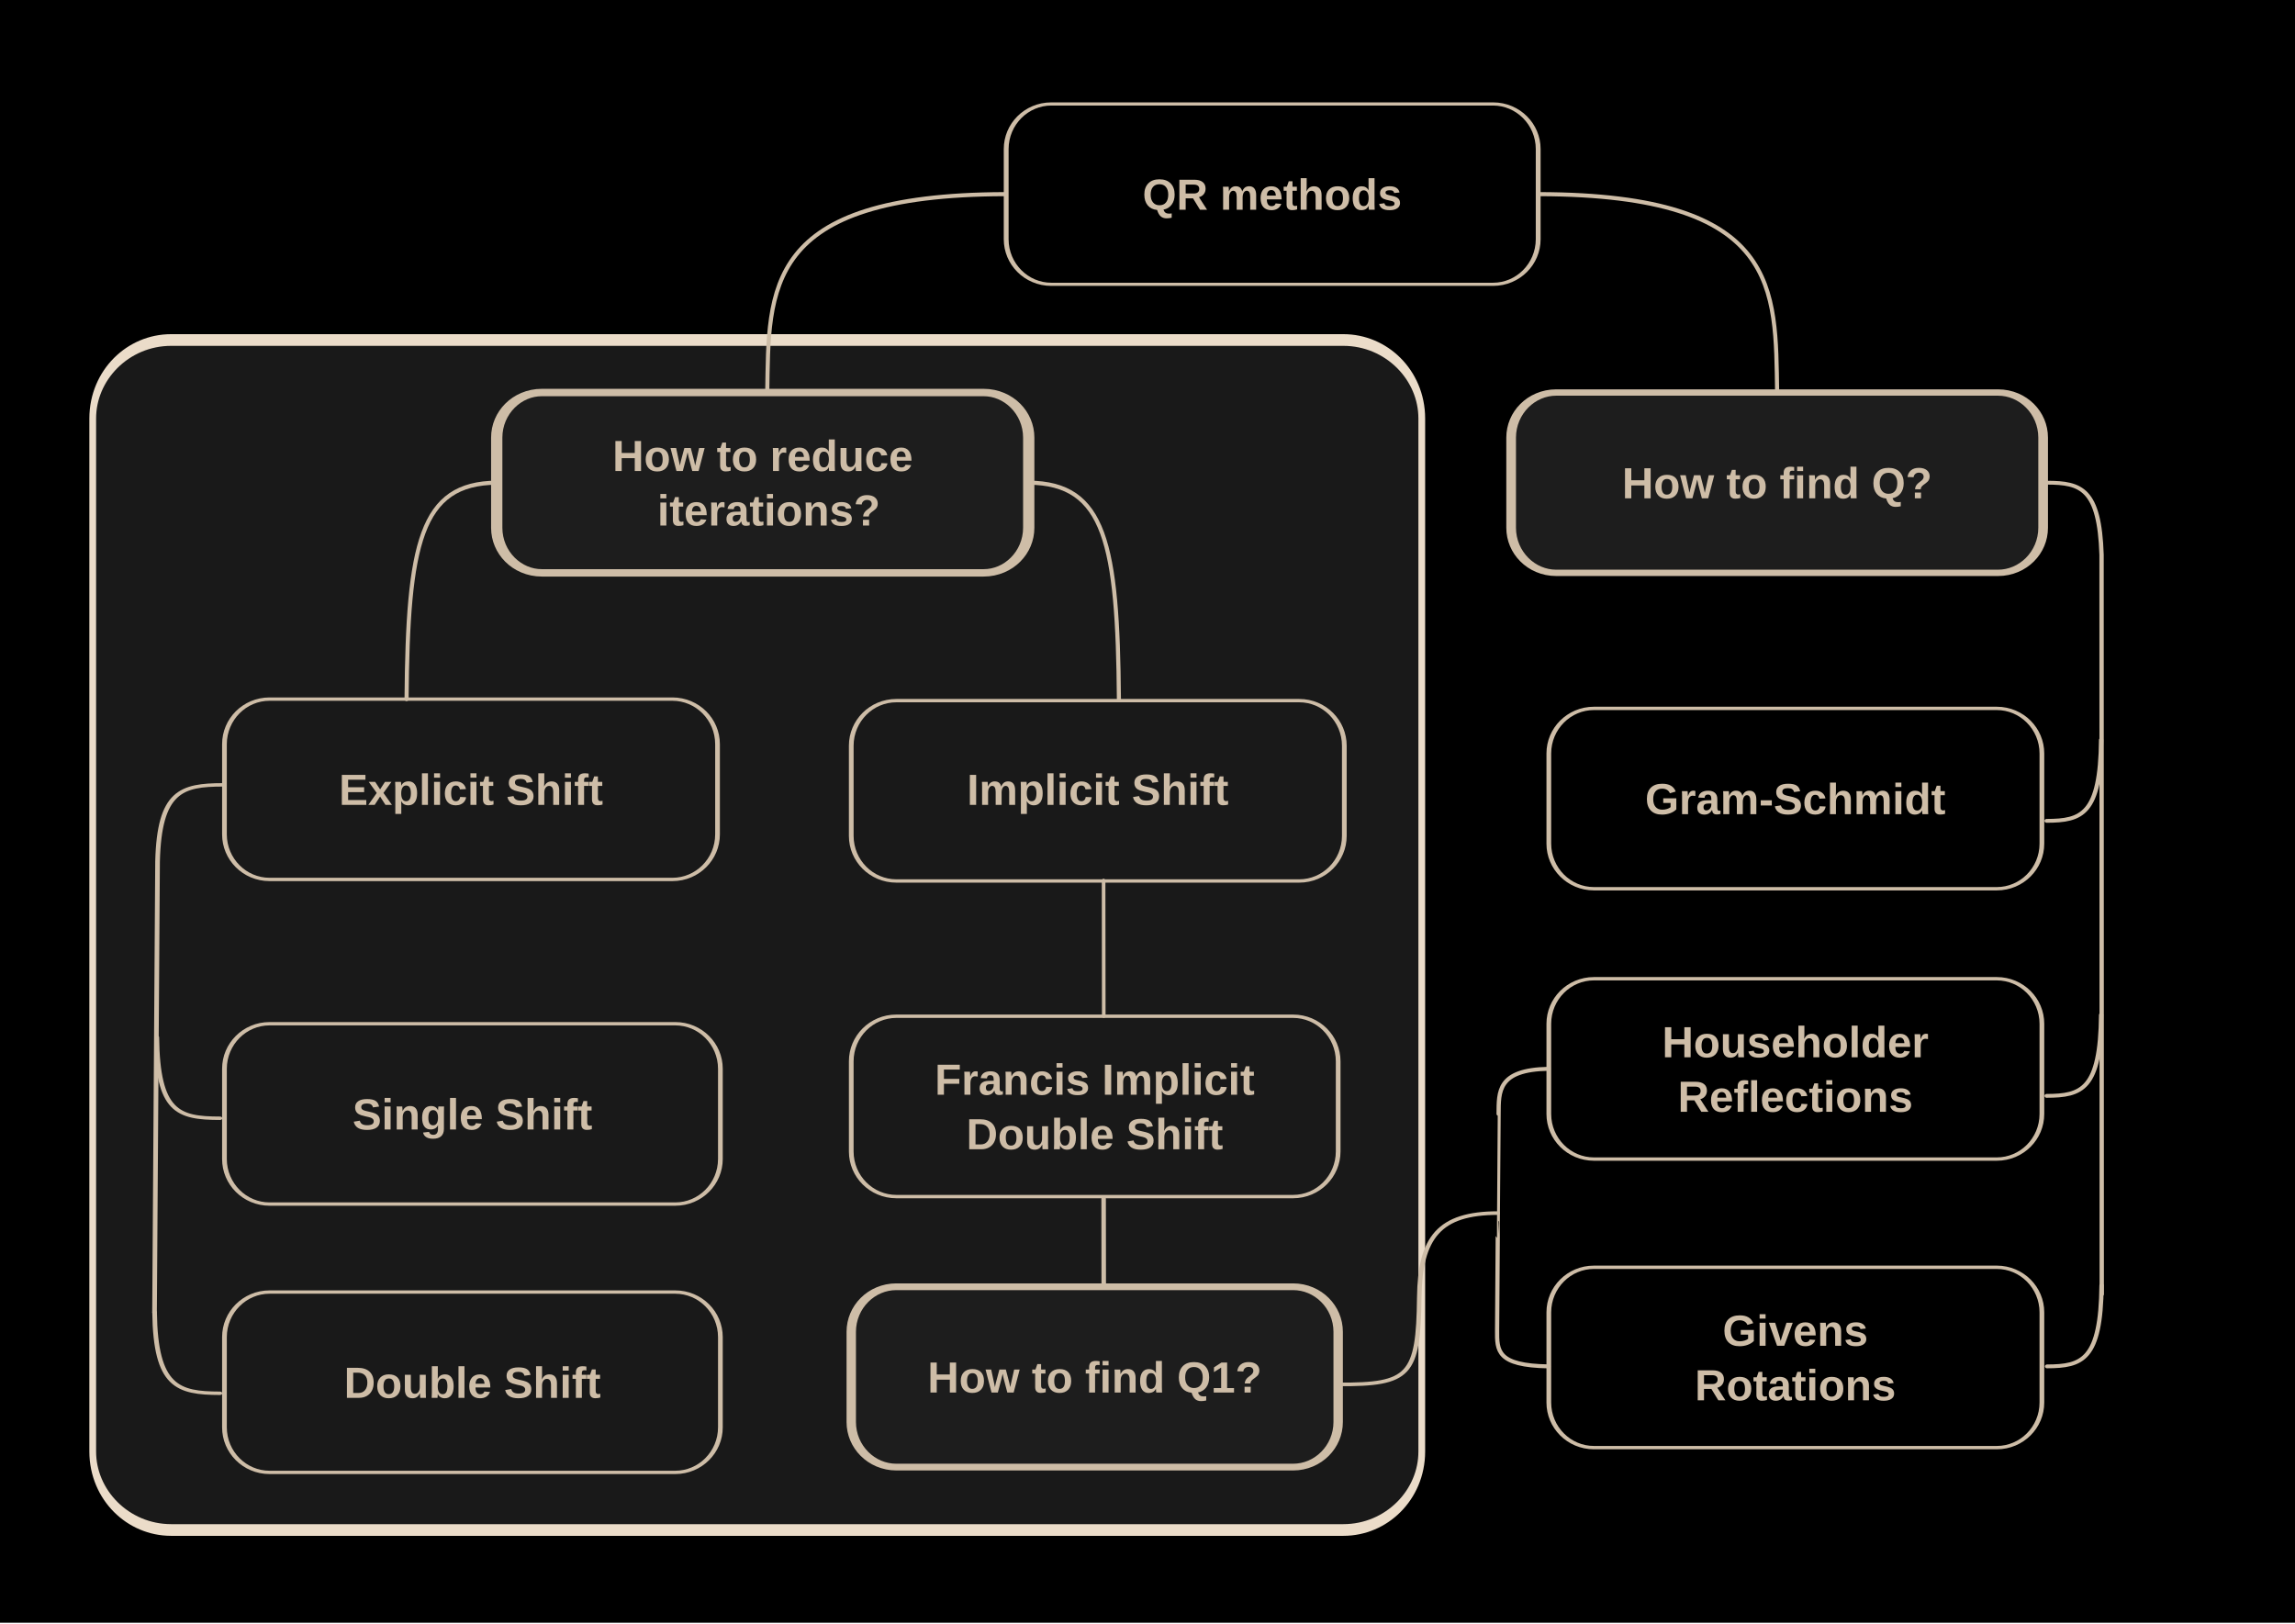
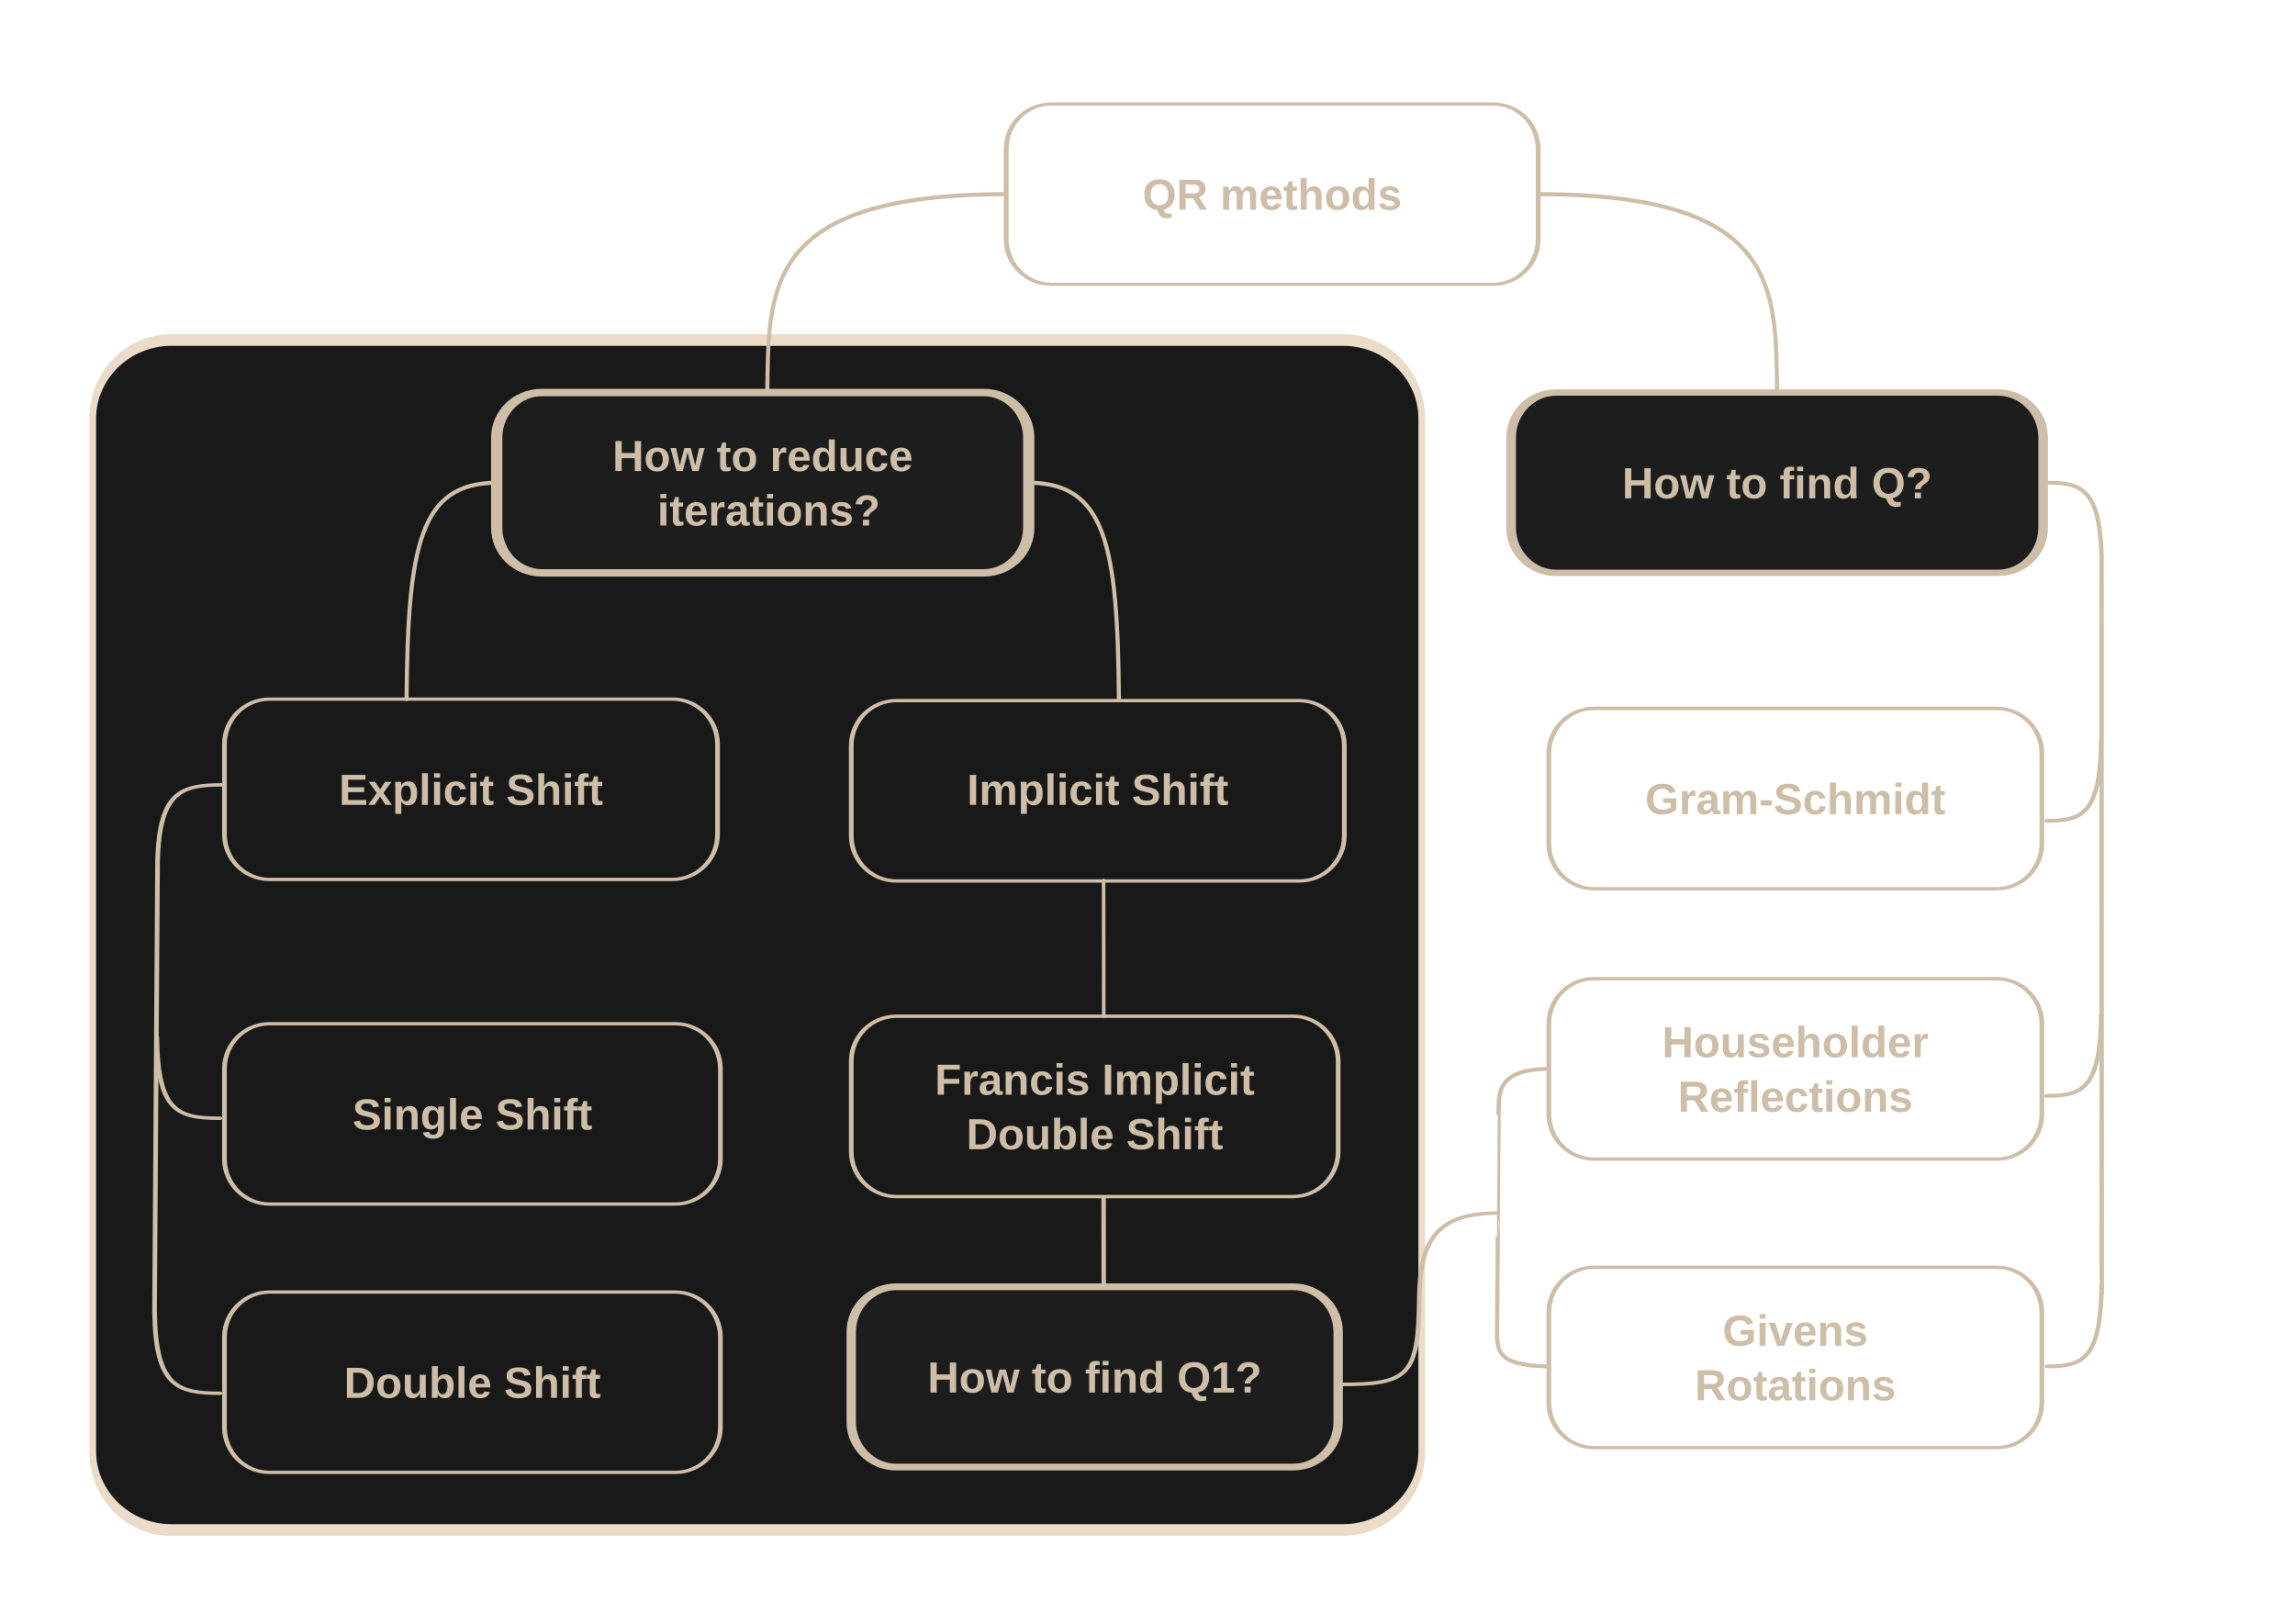
<svg xmlns="http://www.w3.org/2000/svg" width="100%" height="100%" viewBox="0 0 3508 2481" version="1.1" xml:space="preserve" style="fill-rule:evenodd;clip-rule:evenodd;stroke-linecap:round;stroke-linejoin:round;stroke-miterlimit:1.5;">
-   <rect x="0" y="0" width="3543.31" height="2480.32" />
  <g id="Layer1">
    <g transform="matrix(2.96552,0,0,5.13333,-2240.02,-814.173)">
      <path d="M1488.19,283.206L1488.19,590.81C1488.19,603.705 1470.07,614.173 1447.75,614.173L843.591,614.173C821.271,614.173 803.15,603.705 803.15,590.81L803.15,283.206C803.15,270.311 821.271,259.843 843.591,259.843L1447.75,259.843C1470.07,259.843 1488.19,270.311 1488.19,283.206Z" style="fill:rgb(25,25,25);stroke:rgb(235,220,201);stroke-width:3.48px;" />
    </g>
    <g transform="matrix(1.18706,0,0,0.777958,584.614,-43.2381)">
      <path d="M1488.19,348.425L1488.19,525.591C1488.19,574.481 1462.18,614.173 1430.13,614.173L861.204,614.173C829.163,614.173 803.15,574.481 803.15,525.591L803.15,348.425C803.15,299.535 829.163,259.843 861.204,259.843L1430.13,259.843C1462.18,259.843 1488.19,299.535 1488.19,348.425Z" style="fill:rgb(235,235,235);fill-opacity:0;stroke:rgb(206,189,167);stroke-width:6.23px;" />
    </g>
    <g transform="matrix(1,0,0,1,734.849,-100.934)">
      <g transform="matrix(66.6667,0,0,66.6667,1407.9,421.53)">
            </g>
      <text x="1011.58px" y="421.53px" style="font-family:'Arial-BoldMT', 'Arial', sans-serif;font-weight:700;font-size:66.667px;fill:rgb(206,189,167);stroke:rgb(212,154,79);stroke-opacity:0;stroke-width:1px;stroke-linecap:butt;stroke-miterlimit:2;">QR methods</text>
    </g>
    <g transform="matrix(1.18706,0,0,0.777958,-194.109,397.809)">
      <path d="M1488.19,348.425L1488.19,525.591C1488.19,574.481 1462.18,614.173 1430.13,614.173L861.204,614.173C829.163,614.173 803.15,574.481 803.15,525.591L803.15,348.425C803.15,299.535 829.163,259.843 861.204,259.843L1430.13,259.843C1462.18,259.843 1488.19,299.535 1488.19,348.425Z" style="fill:rgb(29,29,29);stroke:rgb(206,189,167);stroke-width:14.53px;" />
    </g>
    <g transform="matrix(1,0,0,1,-43.875,340.113)">
      <text x="980.085px" y="379.864px" style="font-family:'Arial-BoldMT', 'Arial', sans-serif;font-weight:700;font-size:66.667px;fill:rgb(206,189,167);stroke:rgb(212,154,79);stroke-opacity:0;stroke-width:1px;stroke-linecap:butt;stroke-miterlimit:2;">How to reduce</text>
      <g transform="matrix(66.6667,0,0,66.6667,1389.39,463.197)">
            </g>
      <text x="1048.61px" y="463.197px" style="font-family:'Arial-BoldMT', 'Arial', sans-serif;font-weight:700;font-size:66.667px;fill:rgb(206,189,167);stroke:rgb(212,154,79);stroke-opacity:0;stroke-width:1px;stroke-linecap:butt;stroke-miterlimit:2;">iterations?</text>
    </g>
    <g transform="matrix(1.18706,0,0,0.777958,1356.45,397.809)">
      <path d="M1488.19,348.425L1488.19,525.591C1488.19,574.481 1462.18,614.173 1430.13,614.173L861.204,614.173C829.163,614.173 803.15,574.481 803.15,525.591L803.15,348.425C803.15,299.535 829.163,259.843 861.204,259.843L1430.13,259.843C1462.18,259.843 1488.19,299.535 1488.19,348.425Z" style="fill:rgb(29,29,29);stroke:rgb(206,189,167);stroke-width:12.46px;" />
    </g>
    <g transform="matrix(1,0,0,1,1506.68,340.113)">
      <g transform="matrix(66.6667,0,0,66.6667,1213.45,421.53)">
            </g>
      <g transform="matrix(66.6667,0,0,66.6667,1235.65,421.53)">
            </g>
      <g transform="matrix(66.6667,0,0,66.6667,1446.72,421.53)">
            </g>
      <text x="972.761px" y="421.53px" style="font-family:'Arial-BoldMT', 'Arial', sans-serif;font-weight:700;font-size:66.667px;fill:rgb(206,189,167);stroke:rgb(212,154,79);stroke-opacity:0;stroke-width:1px;stroke-linecap:butt;stroke-miterlimit:2;">How to ﬁnd Q?</text>
    </g>
    <g transform="matrix(1.1002,0,0,0.777958,-540.534,866.421)">
      <path d="M1488.19,348.425L1488.19,525.591C1488.19,574.481 1460.12,614.173 1425.55,614.173L865.787,614.173C831.216,614.173 803.15,574.481 803.15,525.591L803.15,348.425C803.15,299.535 831.216,259.843 865.787,259.843L1425.55,259.843C1460.12,259.843 1488.19,299.535 1488.19,348.425Z" style="fill:rgb(235,235,235);fill-opacity:0;stroke:rgb(206,189,167);stroke-width:6.56px;" />
    </g>
    <g transform="matrix(1,0,0,1,-460.06,808.725)">
      <g transform="matrix(66.6667,0,0,66.6667,1381.86,421.53)">
            </g>
      <text x="978.118px" y="421.53px" style="font-family:'Arial-BoldMT', 'Arial', sans-serif;font-weight:700;font-size:66.667px;fill:rgb(206,189,167);stroke:rgb(212,154,79);stroke-opacity:0;stroke-width:1px;stroke-linecap:butt;stroke-miterlimit:2;">Explicit Shift</text>
    </g>
    <g transform="matrix(1.10658,0,0,0.777958,-545.658,1362.6)">
      <path d="M1488.19,348.425L1488.19,525.591C1488.19,574.481 1460.28,614.173 1425.91,614.173L865.426,614.173C831.055,614.173 803.15,574.481 803.15,525.591L803.15,348.425C803.15,299.535 831.055,259.843 865.426,259.843L1425.91,259.843C1460.28,259.843 1488.19,299.535 1488.19,348.425Z" style="fill:rgb(235,235,235);fill-opacity:0;stroke:rgb(206,189,167);stroke-width:6.53px;" />
    </g>
    <g transform="matrix(1,0,0,1,-460.06,1304.9)">
      <g transform="matrix(66.6667,0,0,66.6667,1365.51,421.53)">
            </g>
      <text x="998.841px" y="421.53px" style="font-family:'Arial-BoldMT', 'Arial', sans-serif;font-weight:700;font-size:66.667px;fill:rgb(206,189,167);stroke:rgb(212,154,79);stroke-opacity:0;stroke-width:1px;stroke-linecap:butt;stroke-miterlimit:2;">Single Shift</text>
    </g>
    <g transform="matrix(1.10658,0,0,0.777958,-545.658,1772.74)">
      <path d="M1488.19,348.425L1488.19,525.591C1488.19,574.481 1460.28,614.173 1425.91,614.173L865.426,614.173C831.055,614.173 803.15,574.481 803.15,525.591L803.15,348.425C803.15,299.535 831.055,259.843 865.426,259.843L1425.91,259.843C1460.28,259.843 1488.19,299.535 1488.19,348.425Z" style="fill:rgb(235,235,235);fill-opacity:0;stroke:rgb(206,189,167);stroke-width:6.53px;" />
    </g>
    <g transform="matrix(1,0,0,1,-460.06,1715.04)">
      <g transform="matrix(66.6667,0,0,66.6667,1378.45,421.53)">
            </g>
      <text x="985.902px" y="421.53px" style="font-family:'Arial-BoldMT', 'Arial', sans-serif;font-weight:700;font-size:66.667px;fill:rgb(206,189,167);stroke:rgb(212,154,79);stroke-opacity:0;stroke-width:1px;stroke-linecap:butt;stroke-miterlimit:2;">Double Shift</text>
    </g>
    <g transform="matrix(1.1002,0,0,0.777958,417.547,868.755)">
      <path d="M1488.19,348.425L1488.19,525.591C1488.19,574.481 1460.12,614.173 1425.55,614.173L865.787,614.173C831.216,614.173 803.15,574.481 803.15,525.591L803.15,348.425C803.15,299.535 831.216,259.843 865.787,259.843L1425.55,259.843C1460.12,259.843 1488.19,299.535 1488.19,348.425Z" style="fill:rgb(235,235,235);fill-opacity:0;stroke:rgb(206,189,167);stroke-width:6.56px;" />
    </g>
    <g transform="matrix(1,0,0,1,498.021,808.725)">
      <g transform="matrix(66.6667,0,0,66.6667,1379.99,421.53)">
            </g>
      <text x="979.989px" y="421.53px" style="font-family:'Arial-BoldMT', 'Arial', sans-serif;font-weight:700;font-size:66.667px;fill:rgb(206,189,167);stroke:rgb(212,154,79);stroke-opacity:0;stroke-width:1px;stroke-linecap:butt;stroke-miterlimit:2;">Implicit Shift</text>
    </g>
    <g transform="matrix(1.1002,0,0,0.777958,1483.81,1293.82)">
      <path d="M1488.19,348.425L1488.19,525.591C1488.19,574.481 1460.12,614.173 1425.55,614.173L865.787,614.173C831.216,614.173 803.15,574.481 803.15,525.591L803.15,348.425C803.15,299.535 831.216,259.843 865.787,259.843L1425.55,259.843C1460.12,259.843 1488.19,299.535 1488.19,348.425Z" style="fill:rgb(235,235,235);fill-opacity:0;stroke:rgb(206,189,167);stroke-width:6.56px;" />
    </g>
    <g transform="matrix(1,0,0,1,1564.29,1236.13)">
      <text x="976.262px" y="379.864px" style="font-family:'Arial-BoldMT', 'Arial', sans-serif;font-weight:700;font-size:66.667px;fill:rgb(206,189,167);stroke:rgb(212,154,79);stroke-opacity:0;stroke-width:1px;stroke-linecap:butt;stroke-miterlimit:2;">Householder</text>
      <g transform="matrix(66.6667,0,0,66.6667,1085.54,463.197)">
            </g>
      <g transform="matrix(66.6667,0,0,66.6667,1107.74,463.197)">
            </g>
      <g transform="matrix(66.6667,0,0,66.6667,1359.66,463.197)">
            </g>
      <text x="1000.32px" y="463.197px" style="font-family:'Arial-BoldMT', 'Arial', sans-serif;font-weight:700;font-size:66.667px;fill:rgb(206,189,167);stroke:rgb(212,154,79);stroke-opacity:0;stroke-width:1px;stroke-linecap:butt;stroke-miterlimit:2;">Reﬂections</text>
    </g>
    <g transform="matrix(1.1002,0,0,0.777958,1483.81,1734.87)">
      <path d="M1488.19,348.425L1488.19,525.591C1488.19,574.481 1460.12,614.173 1425.55,614.173L865.787,614.173C831.216,614.173 803.15,574.481 803.15,525.591L803.15,348.425C803.15,299.535 831.216,259.843 865.787,259.843L1425.55,259.843C1460.12,259.843 1488.19,299.535 1488.19,348.425Z" style="fill:rgb(235,235,235);fill-opacity:0;stroke:rgb(206,189,167);stroke-width:6.56px;" />
    </g>
    <g transform="matrix(1,0,0,1,1564.29,1677.18)">
      <text x="1068.82px" y="379.864px" style="font-family:'Arial-BoldMT', 'Arial', sans-serif;font-weight:700;font-size:66.667px;fill:rgb(206,189,167);stroke:rgb(212,154,79);stroke-opacity:0;stroke-width:1px;stroke-linecap:butt;stroke-miterlimit:2;">Givens</text>
      <g transform="matrix(66.6667,0,0,66.6667,1333.68,463.197)">
            </g>
      <text x="1026.3px" y="463.197px" style="font-family:'Arial-BoldMT', 'Arial', sans-serif;font-weight:700;font-size:66.667px;fill:rgb(206,189,167);stroke:rgb(212,154,79);stroke-opacity:0;stroke-width:1px;stroke-linecap:butt;stroke-miterlimit:2;">Rotations</text>
    </g>
    <g transform="matrix(1.1002,0,0,0.777958,1483.81,880.622)">
      <path d="M1488.19,348.425L1488.19,525.591C1488.19,574.481 1460.12,614.173 1425.55,614.173L865.787,614.173C831.216,614.173 803.15,574.481 803.15,525.591L803.15,348.425C803.15,299.535 831.216,259.843 865.787,259.843L1425.55,259.843C1460.12,259.843 1488.19,299.535 1488.19,348.425Z" style="fill:rgb(235,235,235);fill-opacity:0;stroke:rgb(206,189,167);stroke-width:6.56px;" />
    </g>
    <g transform="matrix(1,0,0,1,1564.29,822.926)">
      <g transform="matrix(66.6667,0,0,66.6667,1409.66,421.53)">
            </g>
      <text x="950.318px" y="421.53px" style="font-family:'Arial-BoldMT', 'Arial', sans-serif;font-weight:700;font-size:66.667px;fill:rgb(206,189,167);stroke:rgb(212,154,79);stroke-opacity:0;stroke-width:1px;stroke-linecap:butt;stroke-miterlimit:2;">Gram-Schmidt</text>
    </g>
    <g transform="matrix(1.08646,0,0,0.777958,428.582,1351.15)">
      <path d="M1488.19,348.425L1488.19,525.591C1488.19,574.481 1459.77,614.173 1424.76,614.173L866.579,614.173C831.571,614.173 803.15,574.481 803.15,525.591L803.15,348.425C803.15,299.535 831.571,259.843 866.579,259.843L1424.76,259.843C1459.77,259.843 1488.19,299.535 1488.19,348.425Z" style="fill:rgb(235,235,235);fill-opacity:0;stroke:rgb(206,189,167);stroke-width:6.61px;" />
    </g>
    <g transform="matrix(1,0,0,1,498.021,1293.45)">
      <text x="930.768px" y="379.864px" style="font-family:'Arial-BoldMT', 'Arial', sans-serif;font-weight:700;font-size:66.667px;fill:rgb(206,189,167);stroke:rgb(212,154,79);stroke-opacity:0;stroke-width:1px;stroke-linecap:butt;stroke-miterlimit:2;">Francis Implicit</text>
      <g transform="matrix(66.6667,0,0,66.6667,1371.56,463.197)">
            </g>
      <text x="979.01px" y="463.197px" style="font-family:'Arial-BoldMT', 'Arial', sans-serif;font-weight:700;font-size:66.667px;fill:rgb(206,189,167);stroke:rgb(212,154,79);stroke-opacity:0;stroke-width:1px;stroke-linecap:butt;stroke-miterlimit:2;">Double Shift</text>
    </g>
    <g transform="matrix(1.08646,0,0,0.777958,428.582,1764.63)">
      <path d="M1488.19,348.425L1488.19,525.591C1488.19,574.481 1459.77,614.173 1424.76,614.173L866.579,614.173C831.571,614.173 803.15,574.481 803.15,525.591L803.15,348.425C803.15,299.535 831.571,259.843 866.579,259.843L1424.76,259.843C1459.77,259.843 1488.19,299.535 1488.19,348.425Z" style="fill:rgb(29,29,29);stroke:rgb(206,189,167);stroke-width:13.23px;" />
    </g>
    <g transform="matrix(1,0,0,1,498.021,1706.94)">
      <g transform="matrix(66.6667,0,0,66.6667,1160.46,421.53)">
            </g>
      <g transform="matrix(66.6667,0,0,66.6667,1182.66,421.53)">
            </g>
      <g transform="matrix(66.6667,0,0,66.6667,1430.8,421.53)">
            </g>
      <text x="919.765px" y="421.53px" style="font-family:'Arial-BoldMT', 'Arial', sans-serif;font-weight:700;font-size:66.667px;fill:rgb(206,189,167);stroke:rgb(212,154,79);stroke-opacity:0;stroke-width:1px;stroke-linecap:butt;stroke-miterlimit:2;">How to ﬁnd Q1?</text>
    </g>
    <g transform="matrix(1.16694,0,0,1.16694,-398.474,489.84)">
      <path d="M992.126,212.473C891.683,213.144 875.678,293.029 874.016,495.937" style="fill-opacity:0;stroke:rgb(206,189,167);stroke-width:5.36px;" />
    </g>
    <g transform="matrix(1.16694,0,0,1.16694,152.835,25.1616)">
      <path d="M1185.06,232.724C868.617,233.611 876.294,357.098 874.016,492.566" style="fill-opacity:0;stroke:rgb(206,189,167);stroke-width:5.36px;" />
    </g>
    <g transform="matrix(-1.16694,0,0,1.16694,3736.34,25.1616)">
      <path d="M1185.06,232.724C868.617,233.611 876.294,357.098 874.016,492.566" style="fill-opacity:0;stroke:rgb(206,189,167);stroke-width:5.36px;" />
    </g>
    <g transform="matrix(0.192229,3.97194e-17,-6.19053e-17,-0.141384,145.483,2159.63)">
      <path d="M992.126,212.473C656.532,213.491 479.861,281.813 472.441,1088.09" style="fill-opacity:0;stroke:rgb(206,189,167);stroke-width:37.04px;" />
    </g>
    <g transform="matrix(0.192229,3.97194e-17,-6.19053e-17,-0.141384,145.483,1739.29)">
      <path d="M992.126,212.473C656.532,213.491 497.373,281.997 489.953,1088.28" style="fill-opacity:0;stroke:rgb(206,189,167);stroke-width:37.04px;" />
    </g>
    <g transform="matrix(0.192229,-3.97194e-17,-6.19053e-17,0.141384,149.896,1169.59)">
      <path d="M992.126,212.473C663.299,213.47 487.049,279.085 473.096,1040.22C472.809,1055.88 449.22,5898.17 449.07,5914.42" style="fill-opacity:0;stroke:rgb(206,189,167);stroke-width:37.04px;" />
    </g>
    <g transform="matrix(0.156835,-3.08862e-17,-6.78227e-17,0.147634,2211.43,1602.29)">
      <path d="M992.126,212.473C492.456,221.317 507.067,450.64 505.239,679.261C487.276,2925.71 506.277,687.18 490.633,2919.84C489.149,3131.67 487.868,3284.59 991.635,3293.27" style="fill-opacity:0;stroke:rgb(206,189,167);stroke-width:41.04px;" />
    </g>
    <g transform="matrix(-0.160249,1.71425e-17,1.19573e-16,-0.141384,3287.4,1705.05)">
      <path d="M992.126,212.473C656.532,213.491 479.861,281.813 472.441,1088.09" style="fill-opacity:0;stroke:rgb(206,189,167);stroke-width:41.36px;" />
    </g>
    <g transform="matrix(-0.160249,1.71425e-17,1.19573e-16,-0.141384,3288.05,2118.53)">
      <path d="M992.126,212.473C656.532,213.491 479.861,281.813 472.441,1088.09" style="fill-opacity:0;stroke:rgb(206,189,167);stroke-width:41.36px;" />
    </g>
    <g transform="matrix(-0.160249,1.71425e-17,1.19573e-16,-0.141384,3287.4,1284.7)">
      <path d="M992.126,212.473C656.532,213.491 479.861,281.813 472.441,1088.09" style="fill-opacity:0;stroke:rgb(206,189,167);stroke-width:41.36px;" />
    </g>
    <g transform="matrix(-0.160249,-1.71425e-17,1.19573e-16,0.141384,3288.31,707.742)">
      <path d="M992.126,212.473C670.329,213.449 494.656,276.309 474.214,992.345C473.337,1023.05 472.746,8952.89 472.441,8986.04" style="fill-opacity:0;stroke:rgb(206,189,167);stroke-width:41.36px;" />
    </g>
    <g transform="matrix(-1.16694,0,0,1.16694,2730.22,489.84)">
      <path d="M992.126,212.473C891.683,213.144 875.678,293.029 874.016,495.937" style="fill-opacity:0;stroke:rgb(206,189,167);stroke-width:5.36px;" />
    </g>
    <g transform="matrix(1.16694,0.000359337,0.000359337,1.45193,1149.12,283.168)">
      <path d="M460.603,732.283L460.781,874.016" style="fill:none;stroke:rgb(206,189,167);stroke-width:4.74px;" />
    </g>
    <g transform="matrix(1.16694,-0.00029427,-0.00029427,0.93355,1149.66,1148.64)">
      <path d="M460.603,732.283L460.781,874.016" style="fill:none;stroke:rgb(206,189,167);stroke-width:5.92px;" />
    </g>
    <g transform="matrix(1.16694,-0.00029427,-0.00029427,0.93355,1572.54,1173.45)">
      <path d="M614.288,729.379C537.984,729.593 512.606,768.901 511.687,867.632C510.498,995.449 499.218,1010.37 406.162,1009.83" style="fill-opacity:0;stroke:rgb(206,189,167);stroke-width:5.92px;" />
    </g>
  </g>
</svg>
